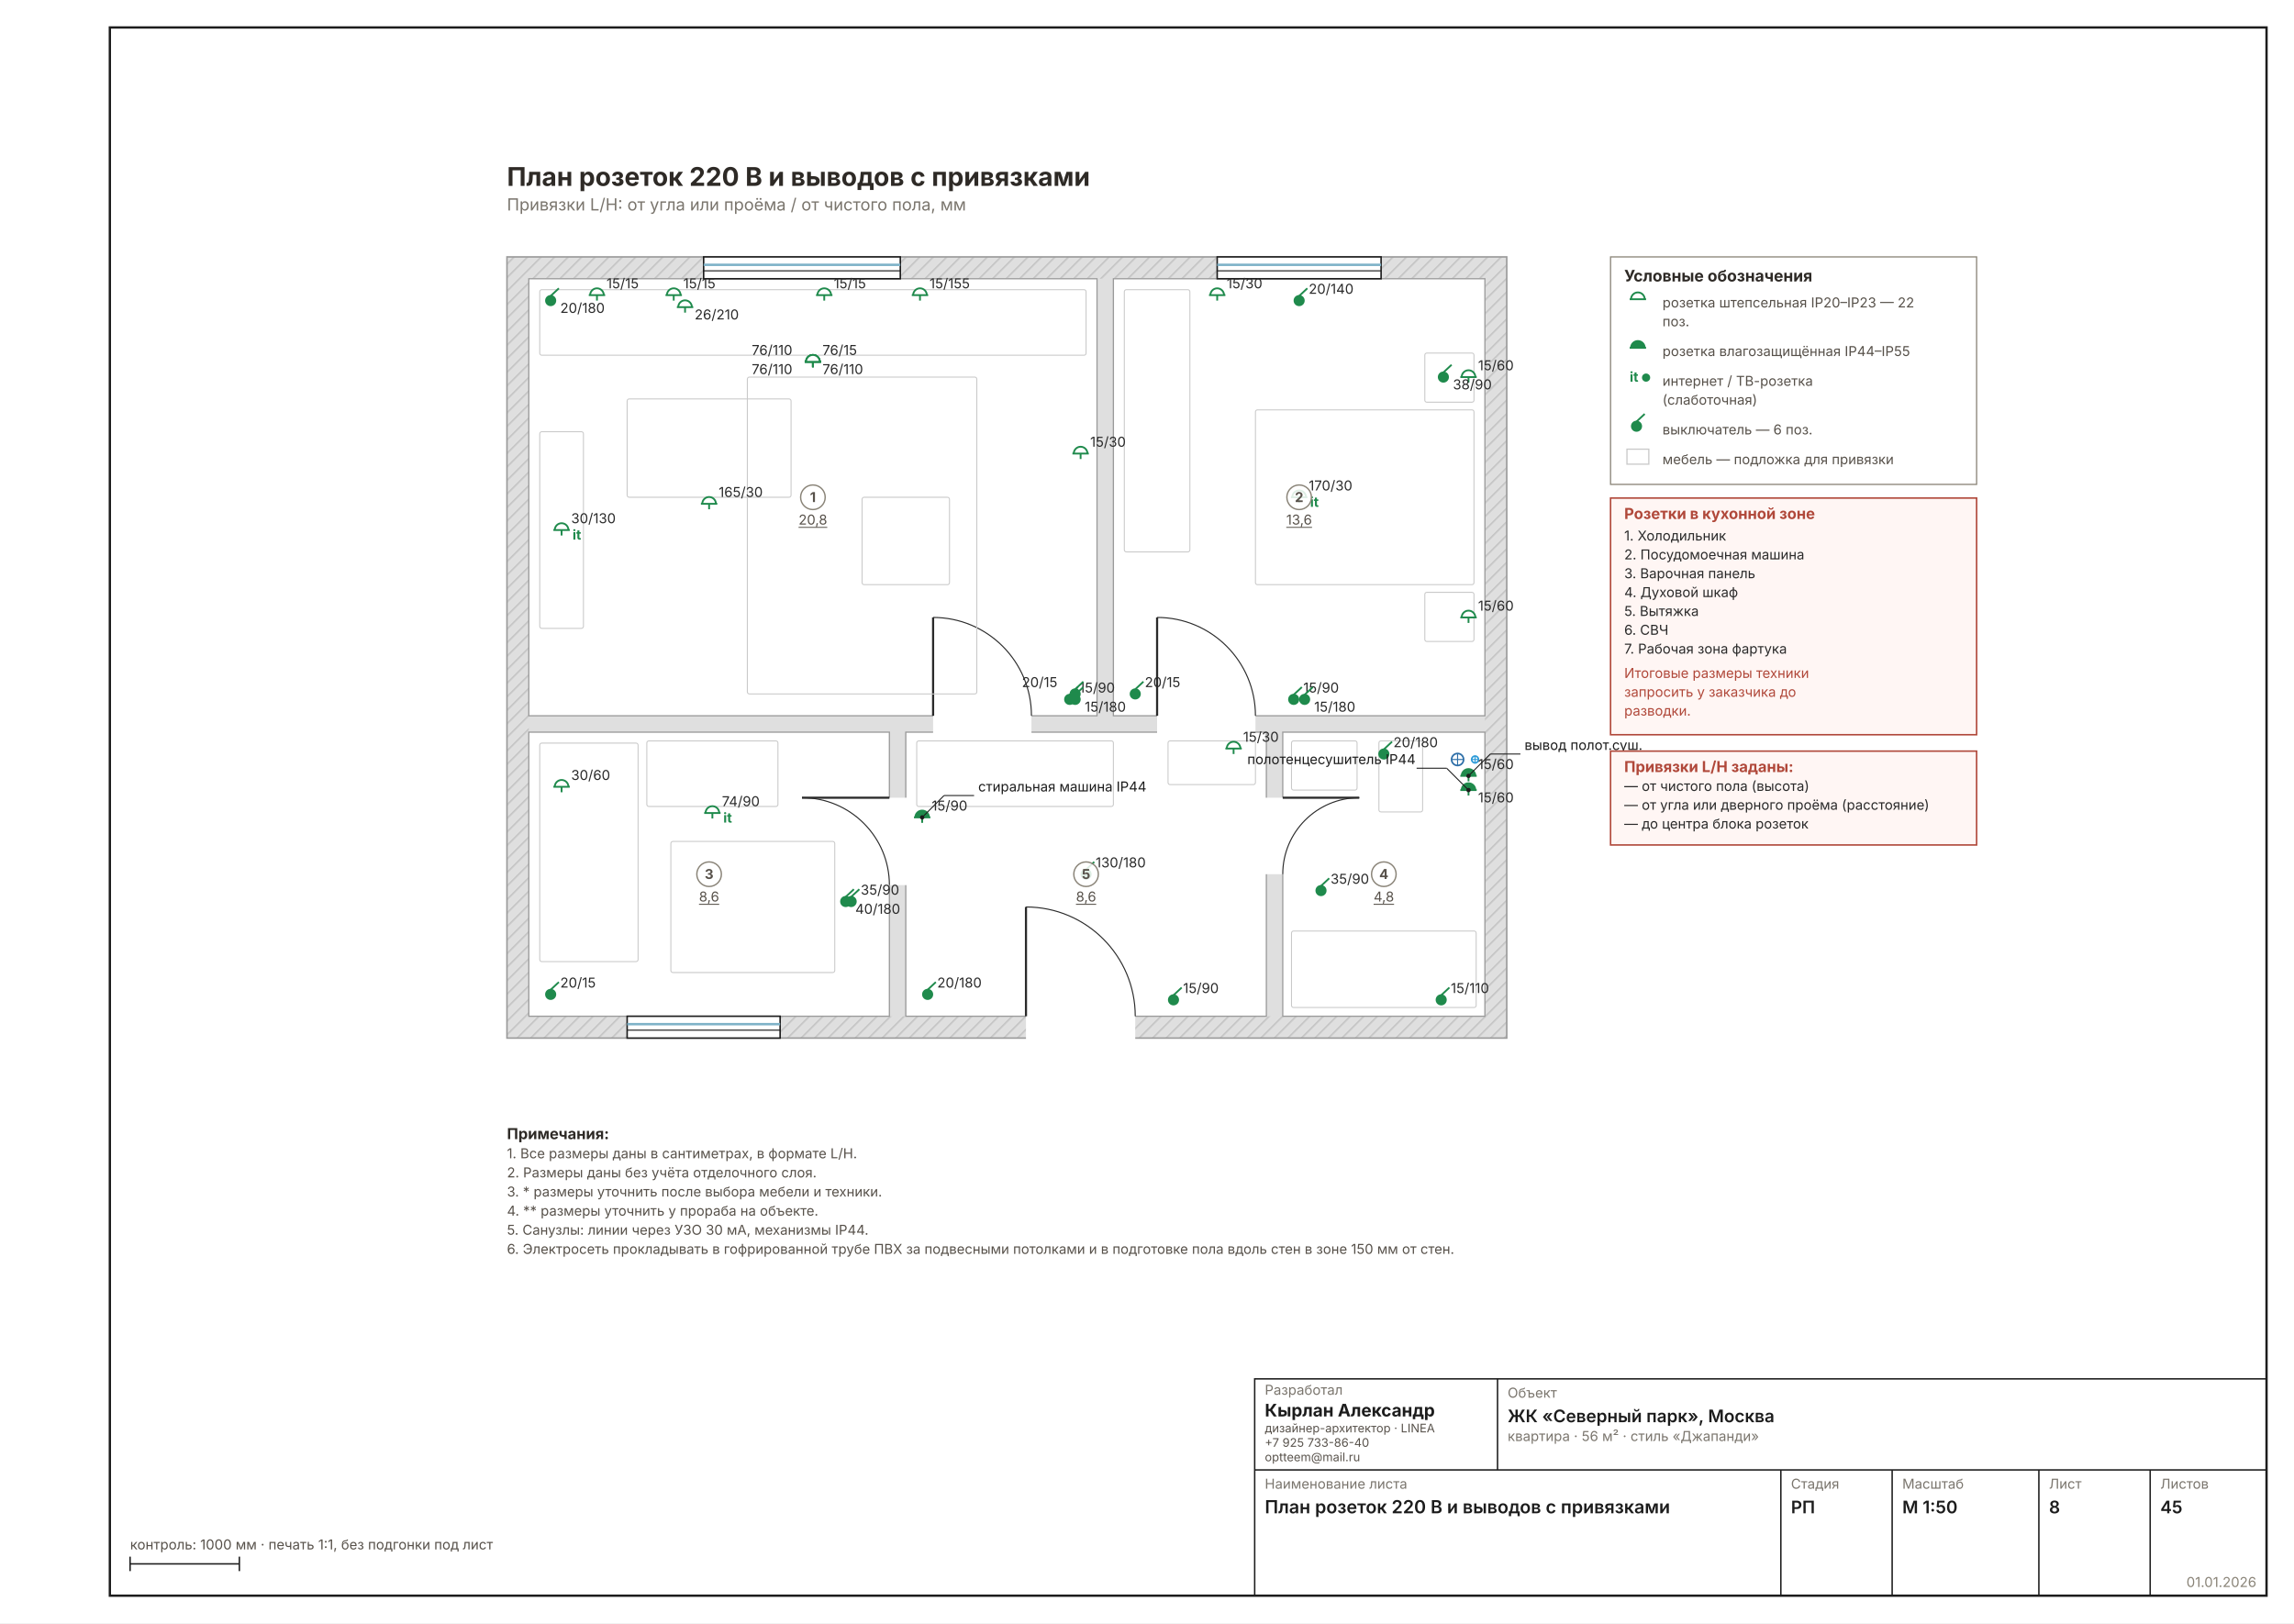
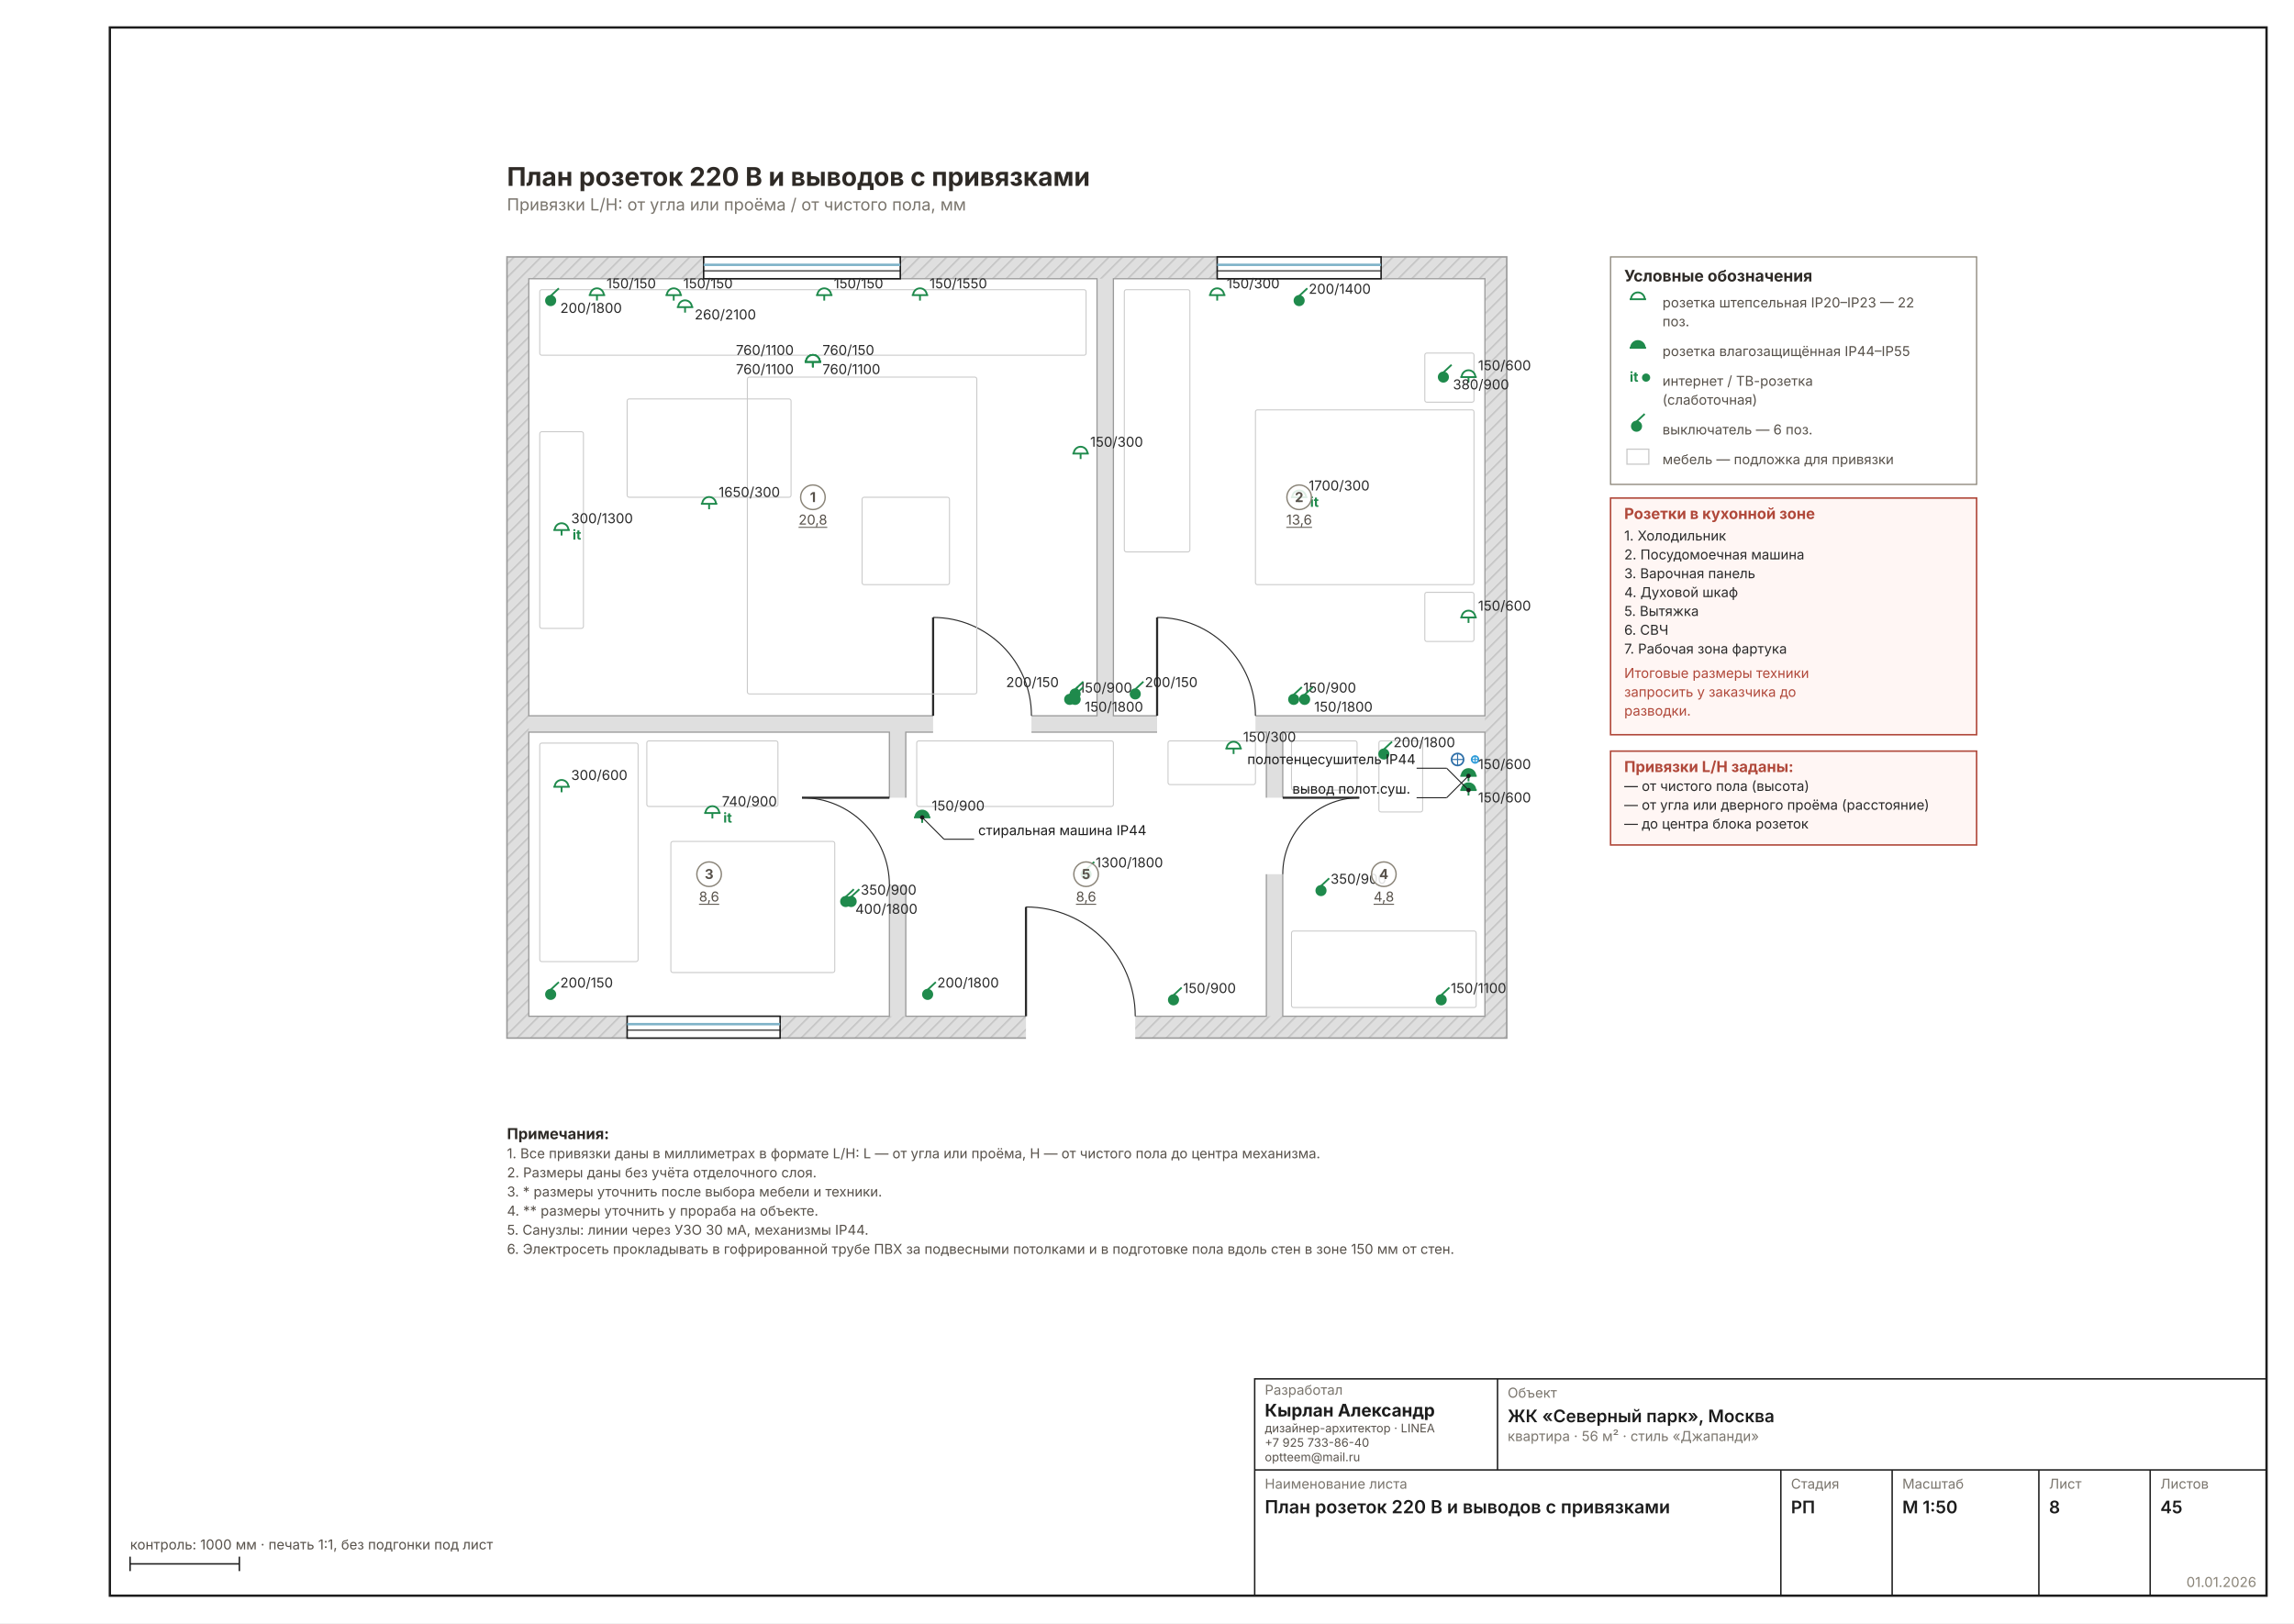
<svg xmlns="http://www.w3.org/2000/svg" width="1587" height="1123" viewBox="0 0 1587 1123" font-family="Inter, &quot;Helvetica Neue&quot;, Arial, sans-serif" data-sheet="sockets" data-scale="1:50">
  <rect width="1587" height="1123" fill="#FFFFFF" />
  <rect x="76" y="19" width="1492" height="1085" fill="none" stroke="#1C1C1C" stroke-width="1.6" />
  <g transform="translate(284.5723 107.8155) scale(0.9449)">
    <defs>
      <pattern id="wh8" width="7" height="7" patternUnits="userSpaceOnUse" patternTransform="rotate(45)">
        <rect width="7" height="7" fill="#DFDFDF" />
        <line x1="0" y1="0" x2="0" y2="7" stroke="#C4C4C4" stroke-width="2.22" />
      </pattern>
    </defs>
    <rect x="70" y="74" width="732" height="572" fill="url(#wh8)" stroke="#9A9A9A" stroke-width="1.11" />
    <rect x="86" y="90" width="700" height="540" fill="#DFDFDF" />
    <rect x="86" y="90" width="416" height="320" fill="#FFFFFF" stroke="#9A9A9A" stroke-width="0.89" />
    <rect x="514" y="90" width="272" height="320" fill="#FFFFFF" stroke="#9A9A9A" stroke-width="0.89" />
    <rect x="86" y="422" width="264" height="208" fill="#FFFFFF" stroke="#9A9A9A" stroke-width="0.89" />
    <rect x="638" y="422" width="148" height="208" fill="#FFFFFF" stroke="#9A9A9A" stroke-width="0.89" />
    <rect x="362" y="422" width="264" height="208" fill="#FFFFFF" stroke="#9A9A9A" stroke-width="0.89" />
    <rect x="382" y="406.8" width="72" height="25.6" fill="#FFFFFF" />
    <line x1="382" y1="410" x2="382" y2="338" stroke="#2A2A2A" stroke-width="1.56" />
    <path d="M 454 410 A 72 72 0 0 0 382 338" fill="none" stroke="#2A2A2A" stroke-width="0.78" />
    <rect x="546" y="406.8" width="72" height="25.6" fill="#FFFFFF" />
    <line x1="546" y1="410" x2="546" y2="338" stroke="#2A2A2A" stroke-width="1.56" />
    <path d="M 618 410 A 72 72 0 0 0 546 338" fill="none" stroke="#2A2A2A" stroke-width="0.78" />
    <rect x="346.8" y="470" width="25.6" height="64" fill="#FFFFFF" />
    <line x1="350" y1="470" x2="286" y2="470" stroke="#2A2A2A" stroke-width="1.56" />
    <path d="M 350 534 A 64 64 0 0 0 286 470" fill="none" stroke="#2A2A2A" stroke-width="0.78" />
    <rect x="615.6" y="470" width="25.6" height="56" fill="#FFFFFF" />
    <line x1="638" y1="470" x2="694" y2="470" stroke="#2A2A2A" stroke-width="1.56" />
    <path d="M 638 526 A 56 56 0 0 1 694 470" fill="none" stroke="#2A2A2A" stroke-width="0.78" />
    <rect x="450" y="626.8" width="80" height="25.6" fill="#FFFFFF" />
    <line x1="450" y1="630" x2="450" y2="550" stroke="#2A2A2A" stroke-width="1.56" />
    <path d="M 530 630 A 80 80 0 0 0 450 550" fill="none" stroke="#2A2A2A" stroke-width="0.78" />
    <rect x="214" y="74" width="144" height="16" fill="#FFFFFF" stroke="#1C1C1C" stroke-width="1.11" />
    <line x1="214" y1="79.8" x2="358" y2="79.8" stroke="#7FB2C8" stroke-width="1.78" />
    <line x1="214" y1="84.2" x2="358" y2="84.2" stroke="#1C1C1C" stroke-width="0.78" />
    <rect x="590" y="74" width="120" height="16" fill="#FFFFFF" stroke="#1C1C1C" stroke-width="1.11" />
    <line x1="590" y1="79.8" x2="710" y2="79.8" stroke="#7FB2C8" stroke-width="1.78" />
    <line x1="590" y1="84.2" x2="710" y2="84.2" stroke="#1C1C1C" stroke-width="0.78" />
    <rect x="158" y="630" width="112" height="16" fill="#FFFFFF" stroke="#1C1C1C" stroke-width="1.11" />
    <line x1="158" y1="635.8" x2="270" y2="635.8" stroke="#7FB2C8" stroke-width="1.78" />
    <line x1="158" y1="640.2" x2="270" y2="640.2" stroke="#1C1C1C" stroke-width="0.78" />
    <circle cx="766" cy="442" r="4.4" fill="#FFF" stroke="#2E6FA8" stroke-width="1.22" />
    <line x1="761.6" y1="442" x2="770.4" y2="442" stroke="#2E6FA8" stroke-width="0.78" />
    <line x1="766" y1="437.6" x2="766" y2="446.4" stroke="#2E6FA8" stroke-width="0.78" />
    <circle cx="778.8" cy="442" r="2.5" fill="#FFF" stroke="#2E9BD8" stroke-width="1.22" />
    <line x1="776.3" y1="442" x2="781.3" y2="442" stroke="#2E9BD8" stroke-width="0.78" />
    <line x1="778.8" y1="439.5" x2="778.8" y2="444.5" stroke="#2E9BD8" stroke-width="0.78" />
    <rect x="94" y="98" width="400" height="48" fill="none" stroke="#C9C9C9" stroke-width="0.72" rx="1.5" />
    <rect x="246" y="162" width="168" height="232" fill="none" stroke="#C9C9C9" stroke-width="0.72" rx="1.5" />
    <rect x="158" y="178" width="120" height="72" fill="none" stroke="#C9C9C9" stroke-width="0.72" rx="1.5" />
    <rect x="330" y="250" width="64" height="64" fill="none" stroke="#C9C9C9" stroke-width="0.72" rx="1.5" />
    <rect x="94" y="202" width="32" height="144" fill="none" stroke="#C9C9C9" stroke-width="0.72" rx="1.5" />
    <rect x="618" y="186" width="160" height="128" fill="none" stroke="#C9C9C9" stroke-width="0.72" rx="1.5" />
    <rect x="742" y="144.4" width="36" height="36" fill="none" stroke="#C9C9C9" stroke-width="0.72" rx="1.5" />
    <rect x="742" y="319.6" width="36" height="36" fill="none" stroke="#C9C9C9" stroke-width="0.72" rx="1.5" />
    <rect x="522" y="98" width="48" height="192" fill="none" stroke="#C9C9C9" stroke-width="0.72" rx="1.5" />
    <rect x="94" y="430" width="72" height="160" fill="none" stroke="#C9C9C9" stroke-width="0.72" rx="1.5" />
    <rect x="172.4" y="428.4" width="96" height="48" fill="none" stroke="#C9C9C9" stroke-width="0.72" rx="1.5" />
    <rect x="190" y="502" width="120" height="96" fill="none" stroke="#C9C9C9" stroke-width="0.72" rx="1.5" />
    <rect x="644.4" y="567.6" width="135.2" height="56" fill="none" stroke="#C9C9C9" stroke-width="0.72" rx="1.5" />
    <rect x="708.4" y="428.4" width="32" height="52" fill="none" stroke="#C9C9C9" stroke-width="0.72" rx="1.5" />
    <rect x="644.4" y="428.4" width="48" height="36" fill="none" stroke="#C9C9C9" stroke-width="0.72" rx="1.5" />
    <rect x="370" y="428.4" width="144" height="48" fill="none" stroke="#C9C9C9" stroke-width="0.72" rx="1.5" />
    <rect x="554" y="428.4" width="64" height="32" fill="none" stroke="#C9C9C9" stroke-width="0.72" rx="1.5" />
    <g stroke="#1F8A4C" stroke-width="1.33">
      <circle cx="482" cy="398" r="3.4" fill="#1F8A4C" />
      <line x1="482" y1="394.6" x2="488" y2="389" />
    </g>
-     <text x="489" y="393" font-size="10.00" fill="#2A2A2A">15/90</text>
+     <text x="489" y="393" font-size="10.00" fill="#2A2A2A">150/900</text>
    <g stroke="#1F8A4C" stroke-width="1.33" fill="none">
      <path d="M 130.9 102 a 5 5 0 0 1 10 0" fill="#FFF" />
      <line x1="129.9" y1="102" x2="141.9" y2="102" />
      <line x1="135.9" y1="102" x2="135.9" y2="106" />
    </g>
-     <text x="142.9" y="97" font-size="10.00" fill="#2A2A2A">15/15</text>
+     <text x="142.9" y="97" font-size="10.00" fill="#2A2A2A">150/150</text>
    <g stroke="#1F8A4C" stroke-width="1.33" fill="none">
      <path d="M 289 150.8 a 5 5 0 0 1 10 0" fill="#1F8A4C" />
      <line x1="288" y1="150.8" x2="300" y2="150.8" />
      <line x1="294" y1="150.8" x2="294" y2="154.8" />
    </g>
-     <text x="301" y="145.8" font-size="10.00" fill="#2A2A2A">76/15</text>
+     <text x="301" y="145.8" font-size="10.00" fill="#2A2A2A">760/150</text>
    <g stroke="#1F8A4C" stroke-width="1.33" fill="none">
      <path d="M 187.1 102 a 5 5 0 0 1 10 0" fill="#FFF" />
      <line x1="186.1" y1="102" x2="198.1" y2="102" />
      <line x1="192.1" y1="102" x2="192.1" y2="106" />
    </g>
-     <text x="199.1" y="97" font-size="10.00" fill="#2A2A2A">15/15</text>
+     <text x="199.1" y="97" font-size="10.00" fill="#2A2A2A">150/150</text>
    <g stroke="#1F8A4C" stroke-width="1.33" fill="none">
      <path d="M 297.3 102 a 5 5 0 0 1 10 0" fill="#FFF" />
      <line x1="296.3" y1="102" x2="308.3" y2="102" />
      <line x1="302.3" y1="102" x2="302.3" y2="106" />
    </g>
-     <text x="309.3" y="97" font-size="10.00" fill="#2A2A2A">15/15</text>
+     <text x="309.3" y="97" font-size="10.00" fill="#2A2A2A">150/150</text>
    <g stroke="#1F8A4C" stroke-width="1.33" fill="none">
      <path d="M 367.4 102 a 5 5 0 0 1 10 0" fill="#FFF" />
      <line x1="366.4" y1="102" x2="378.4" y2="102" />
      <line x1="372.4" y1="102" x2="372.4" y2="106" />
    </g>
-     <text x="379.4" y="97" font-size="10.00" fill="#2A2A2A">15/155</text>
+     <text x="379.4" y="97" font-size="10.00" fill="#2A2A2A">150/1550</text>
    <g stroke="#1F8A4C" stroke-width="1.33" fill="none">
      <path d="M 195.4 110.8 a 5 5 0 0 1 10 0" fill="#FFF" />
      <line x1="194.4" y1="110.8" x2="206.4" y2="110.8" />
      <line x1="200.4" y1="110.8" x2="200.4" y2="114.8" />
    </g>
-     <text x="207.4" y="119.8" font-size="10.00" fill="#2A2A2A">26/210</text>
+     <text x="207.4" y="119.8" font-size="10.00" fill="#2A2A2A">260/2100</text>
    <g stroke="#1F8A4C" stroke-width="1.33" fill="none">
      <path d="M 289 150.8 a 5 5 0 0 1 10 0" fill="#FFF" />
      <line x1="288" y1="150.8" x2="300" y2="150.8" />
      <line x1="294" y1="150.8" x2="294" y2="154.8" />
    </g>
-     <text x="301" y="159.8" font-size="10.00" fill="#2A2A2A">76/110</text>
+     <text x="301" y="159.8" font-size="10.00" fill="#2A2A2A">760/1100</text>
    <g stroke="#1F8A4C" stroke-width="1.33" fill="none">
      <path d="M 289 150.8 a 5 5 0 0 1 10 0" fill="#FFF" />
      <line x1="288" y1="150.8" x2="300" y2="150.8" />
      <line x1="294" y1="150.8" x2="294" y2="154.8" />
    </g>
-     <text x="249.209" y="145.8" font-size="10.00" fill="#2A2A2A">76/110</text>
+     <text x="237.613" y="145.8" font-size="10.00" fill="#2A2A2A">760/1100</text>
    <g stroke="#1F8A4C" stroke-width="1.33" fill="none">
      <path d="M 289 150.8 a 5 5 0 0 1 10 0" fill="#FFF" />
      <line x1="288" y1="150.8" x2="300" y2="150.8" />
      <line x1="294" y1="150.8" x2="294" y2="154.8" />
    </g>
-     <text x="249.209" y="159.8" font-size="10.00" fill="#2A2A2A">76/110</text>
+     <text x="237.613" y="159.8" font-size="10.00" fill="#2A2A2A">760/1100</text>
    <g stroke="#1F8A4C" stroke-width="1.33" fill="none">
      <path d="M 105 274 a 5 5 0 0 1 10 0" fill="#FFF" />
      <line x1="104" y1="274" x2="116" y2="274" />
      <line x1="110" y1="274" x2="110" y2="278" />
    </g>
    <text x="118" y="281" font-size="10.00" font-weight="700" fill="#1F8A4C">it</text>
-     <text x="117" y="269" font-size="10.00" fill="#2A2A2A">30/130</text>
+     <text x="117" y="269" font-size="10.00" fill="#2A2A2A">300/1300</text>
    <g stroke="#1F8A4C" stroke-width="1.33" fill="none">
      <path d="M 485 218 a 5 5 0 0 1 10 0" fill="#FFF" />
      <line x1="484" y1="218" x2="496" y2="218" />
      <line x1="490" y1="218" x2="490" y2="222" />
    </g>
-     <text x="497" y="213" font-size="10.00" fill="#2A2A2A">15/30</text>
+     <text x="497" y="213" font-size="10.00" fill="#2A2A2A">150/300</text>
    <g stroke="#1F8A4C" stroke-width="1.33" fill="none">
      <path d="M 213 254.8 a 5 5 0 0 1 10 0" fill="#FFF" />
      <line x1="212" y1="254.8" x2="224" y2="254.8" />
      <line x1="218" y1="254.8" x2="218" y2="258.8" />
    </g>
-     <text x="225" y="249.8" font-size="10.00" fill="#2A2A2A">165/30</text>
+     <text x="225" y="249.8" font-size="10.00" fill="#2A2A2A">1650/300</text>
    <g stroke="#1F8A4C" stroke-width="1.33">
      <circle cx="486" cy="398" r="3.4" fill="#1F8A4C" />
      <line x1="486" y1="394.6" x2="492" y2="389" />
    </g>
-     <text x="493" y="407" font-size="10.00" fill="#2A2A2A">15/180</text>
+     <text x="493" y="407" font-size="10.00" fill="#2A2A2A">150/1800</text>
    <g stroke="#1F8A4C" stroke-width="1.33">
      <circle cx="486" cy="394" r="3.4" fill="#1F8A4C" />
      <line x1="486" y1="390.6" x2="492" y2="385" />
    </g>
-     <text x="447.008" y="389" font-size="10.00" fill="#2A2A2A">20/15</text>
+     <text x="435.411" y="389" font-size="10.00" fill="#2A2A2A">200/150</text>
    <g stroke="#1F8A4C" stroke-width="1.33">
      <circle cx="102" cy="106" r="3.4" fill="#1F8A4C" />
      <line x1="102" y1="102.6" x2="108" y2="97" />
    </g>
-     <text x="109" y="115" font-size="10.00" fill="#2A2A2A">20/180</text>
+     <text x="109" y="115" font-size="10.00" fill="#2A2A2A">200/1800</text>
    <g stroke="#1F8A4C" stroke-width="1.33">
      <circle cx="646" cy="398" r="3.4" fill="#1F8A4C" />
      <line x1="646" y1="394.6" x2="652" y2="389" />
    </g>
-     <text x="653" y="393" font-size="10.00" fill="#2A2A2A">15/90</text>
+     <text x="653" y="393" font-size="10.00" fill="#2A2A2A">150/900</text>
    <g stroke="#1F8A4C" stroke-width="1.33" fill="none">
      <path d="M 769 162 a 5 5 0 0 1 10 0" fill="#FFF" />
      <line x1="768" y1="162" x2="780" y2="162" />
      <line x1="774" y1="162" x2="774" y2="166" />
    </g>
-     <text x="781" y="157" font-size="10.00" fill="#2A2A2A">15/60</text>
+     <text x="781" y="157" font-size="10.00" fill="#2A2A2A">150/600</text>
    <g stroke="#1F8A4C" stroke-width="1.33" fill="none">
      <path d="M 769 338 a 5 5 0 0 1 10 0" fill="#FFF" />
      <line x1="768" y1="338" x2="780" y2="338" />
      <line x1="774" y1="338" x2="774" y2="342" />
    </g>
-     <text x="781" y="333" font-size="10.00" fill="#2A2A2A">15/60</text>
+     <text x="781" y="333" font-size="10.00" fill="#2A2A2A">150/600</text>
    <g stroke="#1F8A4C" stroke-width="1.33">
      <circle cx="755.6" cy="162" r="3.4" fill="#1F8A4C" />
      <line x1="755.6" y1="158.6" x2="761.6" y2="153" />
    </g>
-     <text x="762.6" y="171" font-size="10.00" fill="#2A2A2A">38/90</text>
+     <text x="762.6" y="171" font-size="10.00" fill="#2A2A2A">380/900</text>
    <g stroke="#1F8A4C" stroke-width="1.33" fill="none">
      <path d="M 585 102 a 5 5 0 0 1 10 0" fill="#FFF" />
      <line x1="584" y1="102" x2="596" y2="102" />
      <line x1="590" y1="102" x2="590" y2="106" />
    </g>
-     <text x="597" y="97" font-size="10.00" fill="#2A2A2A">15/30</text>
+     <text x="597" y="97" font-size="10.00" fill="#2A2A2A">150/300</text>
    <g stroke="#1F8A4C" stroke-width="1.33" fill="none">
      <path d="M 645 250 a 5 5 0 0 1 10 0" fill="#FFF" />
      <line x1="644" y1="250" x2="656" y2="250" />
      <line x1="650" y1="250" x2="650" y2="254" />
    </g>
    <text x="658" y="257" font-size="10.00" font-weight="700" fill="#1F8A4C">it</text>
-     <text x="657" y="245" font-size="10.00" fill="#2A2A2A">170/30</text>
+     <text x="657" y="245" font-size="10.00" fill="#2A2A2A">1700/300</text>
    <g stroke="#1F8A4C" stroke-width="1.33">
      <circle cx="654" cy="398" r="3.4" fill="#1F8A4C" />
      <line x1="654" y1="394.6" x2="660" y2="389" />
    </g>
-     <text x="661" y="407" font-size="10.00" fill="#2A2A2A">15/180</text>
+     <text x="661" y="407" font-size="10.00" fill="#2A2A2A">150/1800</text>
    <g stroke="#1F8A4C" stroke-width="1.33">
      <circle cx="650" cy="106" r="3.4" fill="#1F8A4C" />
      <line x1="650" y1="102.6" x2="656" y2="97" />
    </g>
-     <text x="657" y="101" font-size="10.00" fill="#2A2A2A">20/140</text>
+     <text x="657" y="101" font-size="10.00" fill="#2A2A2A">200/1400</text>
    <g stroke="#1F8A4C" stroke-width="1.33">
      <circle cx="530" cy="394" r="3.4" fill="#1F8A4C" />
      <line x1="530" y1="390.6" x2="536" y2="385" />
    </g>
-     <text x="537" y="389" font-size="10.00" fill="#2A2A2A">20/15</text>
+     <text x="537" y="389" font-size="10.00" fill="#2A2A2A">200/150</text>
    <g stroke="#1F8A4C" stroke-width="1.33">
      <circle cx="322" cy="546" r="3.4" fill="#1F8A4C" />
      <line x1="322" y1="542.6" x2="328" y2="537" />
    </g>
-     <text x="329" y="541" font-size="10.00" fill="#2A2A2A">35/90</text>
+     <text x="329" y="541" font-size="10.00" fill="#2A2A2A">350/900</text>
    <g stroke="#1F8A4C" stroke-width="1.33" fill="none">
      <path d="M 215.4 481.2 a 5 5 0 0 1 10 0" fill="#FFF" />
      <line x1="214.4" y1="481.2" x2="226.4" y2="481.2" />
      <line x1="220.4" y1="481.2" x2="220.4" y2="485.2" />
    </g>
    <text x="228.4" y="488.2" font-size="10.00" font-weight="700" fill="#1F8A4C">it</text>
-     <text x="227.4" y="476.2" font-size="10.00" fill="#2A2A2A">74/90</text>
+     <text x="227.4" y="476.2" font-size="10.00" fill="#2A2A2A">740/900</text>
    <g stroke="#1F8A4C" stroke-width="1.33" fill="none">
      <path d="M 105 462 a 5 5 0 0 1 10 0" fill="#FFF" />
      <line x1="104" y1="462" x2="116" y2="462" />
      <line x1="110" y1="462" x2="110" y2="466" />
    </g>
-     <text x="117" y="457" font-size="10.00" fill="#2A2A2A">30/60</text>
+     <text x="117" y="457" font-size="10.00" fill="#2A2A2A">300/600</text>
    <g stroke="#1F8A4C" stroke-width="1.33">
      <circle cx="318" cy="546" r="3.4" fill="#1F8A4C" />
      <line x1="318" y1="542.6" x2="324" y2="537" />
    </g>
-     <text x="325" y="555" font-size="10.00" fill="#2A2A2A">40/180</text>
+     <text x="325" y="555" font-size="10.00" fill="#2A2A2A">400/1800</text>
    <g stroke="#1F8A4C" stroke-width="1.33">
      <circle cx="102" cy="614" r="3.4" fill="#1F8A4C" />
      <line x1="102" y1="610.6" x2="108" y2="605" />
    </g>
-     <text x="109" y="609" font-size="10.00" fill="#2A2A2A">20/15</text>
+     <text x="109" y="609" font-size="10.00" fill="#2A2A2A">200/150</text>
    <g stroke="#1F8A4C" stroke-width="1.33">
      <circle cx="666" cy="538" r="3.4" fill="#1F8A4C" />
      <line x1="666" y1="534.6" x2="672" y2="529" />
    </g>
-     <text x="673" y="533" font-size="10.00" fill="#2A2A2A">35/90</text>
+     <text x="673" y="533" font-size="10.00" fill="#2A2A2A">350/900</text>
    <g stroke="#1F8A4C" stroke-width="1.33">
      <circle cx="754" cy="618" r="3.4" fill="#1F8A4C" />
      <line x1="754" y1="614.6" x2="760" y2="609" />
    </g>
-     <text x="761" y="613" font-size="10.00" fill="#2A2A2A">15/110</text>
+     <text x="761" y="613" font-size="10.00" fill="#2A2A2A">150/1100</text>
    <g stroke="#1F8A4C" stroke-width="1.33" fill="none">
      <path d="M 769 454 a 5 5 0 0 1 10 0" fill="#1F8A4C" />
      <line x1="768" y1="454" x2="780" y2="454" />
      <line x1="774" y1="454" x2="774" y2="458" />
    </g>
-     <text x="781" y="449" font-size="10.00" fill="#2A2A2A">15/60</text>
+     <text x="781" y="449" font-size="10.00" fill="#2A2A2A">150/600</text>
    <g stroke="#1F8A4C" stroke-width="1.33" fill="none">
      <path d="M 769 464.4 a 5 5 0 0 1 10 0" fill="#1F8A4C" />
      <line x1="768" y1="464.4" x2="780" y2="464.4" />
      <line x1="774" y1="464.4" x2="774" y2="468.4" />
    </g>
-     <text x="781" y="473.4" font-size="10.00" fill="#2A2A2A">15/60</text>
+     <text x="781" y="473.4" font-size="10.00" fill="#2A2A2A">150/600</text>
    <g stroke="#1F8A4C" stroke-width="1.33">
      <circle cx="712" cy="438" r="3.4" fill="#1F8A4C" />
      <line x1="712" y1="434.6" x2="718" y2="429" />
    </g>
-     <text x="719" y="433" font-size="10.00" fill="#2A2A2A">20/180</text>
+     <text x="719" y="433" font-size="10.00" fill="#2A2A2A">200/1800</text>
    <g stroke="#1F8A4C" stroke-width="1.33">
      <circle cx="558" cy="618" r="3.4" fill="#1F8A4C" />
      <line x1="558" y1="614.6" x2="564" y2="609" />
    </g>
-     <text x="565" y="613" font-size="10.00" fill="#2A2A2A">15/90</text>
+     <text x="565" y="613" font-size="10.00" fill="#2A2A2A">150/900</text>
    <g stroke="#1F8A4C" stroke-width="1.33" fill="none">
      <path d="M 597 434 a 5 5 0 0 1 10 0" fill="#FFF" />
      <line x1="596" y1="434" x2="608" y2="434" />
      <line x1="602" y1="434" x2="602" y2="438" />
    </g>
-     <text x="609" y="429" font-size="10.00" fill="#2A2A2A">15/30</text>
+     <text x="609" y="429" font-size="10.00" fill="#2A2A2A">150/300</text>
    <g stroke="#1F8A4C" stroke-width="1.33" fill="none">
      <path d="M 369 484.4 a 5 5 0 0 1 10 0" fill="#1F8A4C" />
      <line x1="368" y1="484.4" x2="380" y2="484.4" />
      <line x1="374" y1="484.4" x2="374" y2="488.4" />
    </g>
-     <text x="381" y="479.4" font-size="10.00" fill="#2A2A2A">15/90</text>
+     <text x="381" y="479.4" font-size="10.00" fill="#2A2A2A">150/900</text>
    <g stroke="#1F8A4C" stroke-width="1.33">
      <circle cx="494" cy="526" r="3.4" fill="#1F8A4C" />
      <line x1="494" y1="522.6" x2="500" y2="517" />
    </g>
-     <text x="501" y="521" font-size="10.00" fill="#2A2A2A">130/180</text>
+     <text x="501" y="521" font-size="10.00" fill="#2A2A2A">1300/1800</text>
    <g stroke="#1F8A4C" stroke-width="1.33">
      <circle cx="378" cy="614" r="3.4" fill="#1F8A4C" />
      <line x1="378" y1="610.6" x2="384" y2="605" />
    </g>
-     <text x="385" y="609" font-size="10.00" fill="#2A2A2A">20/180</text>
+     <text x="385" y="609" font-size="10.00" fill="#2A2A2A">200/1800</text>
    <g data-el="leader" stroke="#1C1C1C" stroke-width="0.72" fill="none">
-       <line x1="774" y1="454" x2="790" y2="438" />
-       <line x1="790" y1="438" x2="812" y2="438" />
+       <line x1="774" y1="454" x2="758" y2="470" />
+       <line x1="758" y1="470" x2="736" y2="470" />
    </g>
    <circle cx="774" cy="454" r="1.6" fill="#1C1C1C" stroke="none" />
-     <text x="815" y="435" font-size="10.00" fill="#1C1C1C">вывод полот.суш.</text>
+     <text x="645.024" y="467" font-size="10.00" fill="#1C1C1C">вывод полот.суш.</text>
    <g data-el="leader" stroke="#1C1C1C" stroke-width="0.72" fill="none">
      <line x1="774" y1="464.4" x2="758" y2="448.4" />
      <line x1="758" y1="448.4" x2="736" y2="448.4" />
    </g>
    <circle cx="774" cy="464.4" r="1.6" fill="#1C1C1C" stroke="none" />
    <text x="612.033" y="445.4" font-size="10.00" fill="#1C1C1C">полотенцесушитель IP44</text>
    <g data-el="leader" stroke="#1C1C1C" stroke-width="0.72" fill="none">
-       <line x1="374" y1="484.4" x2="390" y2="468.4" />
-       <line x1="390" y1="468.4" x2="412" y2="468.4" />
+       <line x1="374" y1="484.4" x2="390" y2="500.4" />
+       <line x1="390" y1="500.4" x2="412" y2="500.4" />
    </g>
    <circle cx="374" cy="484.4" r="1.6" fill="#1C1C1C" stroke="none" />
-     <text x="415" y="465.4" font-size="10.00" fill="#1C1C1C">стиральная машина IP44</text>
+     <text x="415" y="497.4" font-size="10.00" fill="#1C1C1C">стиральная машина IP44</text>
    <g data-el="room" />
    <circle cx="294" cy="250" r="9" fill="#FFFFFFD9" stroke="#8A8478" stroke-width="1.00" />
    <text x="294" y="253.5" font-size="10.00" font-weight="700" text-anchor="middle" fill="#57514A">1</text>
    <text x="294" y="269.997" font-size="10.00" text-anchor="middle" fill="#57514A" text-decoration="underline">20,8</text>
    <circle cx="650" cy="250" r="9" fill="#FFFFFFD9" stroke="#8A8478" stroke-width="1.00" />
    <text x="650" y="253.5" font-size="10.00" font-weight="700" text-anchor="middle" fill="#57514A">2</text>
    <text x="650" y="269.997" font-size="10.00" text-anchor="middle" fill="#57514A" text-decoration="underline">13,6</text>
    <circle cx="218" cy="526" r="9" fill="#FFFFFFD9" stroke="#8A8478" stroke-width="1.00" />
    <text x="218" y="529.5" font-size="10.00" font-weight="700" text-anchor="middle" fill="#57514A">3</text>
    <text x="218" y="545.997" font-size="10.00" text-anchor="middle" fill="#57514A" text-decoration="underline">8,6</text>
    <circle cx="712" cy="526" r="9" fill="#FFFFFFD9" stroke="#8A8478" stroke-width="1.00" />
    <text x="712" y="529.5" font-size="10.00" font-weight="700" text-anchor="middle" fill="#57514A">4</text>
    <text x="712" y="545.997" font-size="10.00" text-anchor="middle" fill="#57514A" text-decoration="underline">4,8</text>
    <circle cx="494" cy="526" r="9" fill="#FFFFFFD9" stroke="#8A8478" stroke-width="1.00" />
    <text x="494" y="529.5" font-size="10.00" font-weight="700" text-anchor="middle" fill="#57514A">5</text>
    <text x="494" y="545.997" font-size="10.00" text-anchor="middle" fill="#57514A" text-decoration="underline">8,6</text>
    <g data-el="legend">
      <rect x="878" y="74" width="268" height="166.574" fill="none" stroke="#8A8478" stroke-width="0.89" />
      <text x="888" y="92" font-size="11.67" font-weight="700" fill="#2E2A26">Условные обозначения</text>
      <g stroke="#1F8A4C" stroke-width="1.33" fill="none">
        <path d="M 893 105 a 5 5 0 0 1 10 0" fill="#FFF" />
        <line x1="892" y1="105" x2="904" y2="105" />
      </g>
      <text x="916" y="111" font-size="10.00" fill="#57514A">розетка штепсельная IP20–IP23 — 22</text>
      <text x="916" y="124.796" font-size="10.00" fill="#57514A">поз.</text>
      <g stroke="#1F8A4C" stroke-width="1.33" fill="none">
        <path d="M 893 140.592 a 5 5 0 0 1 10 0" fill="#1F8A4C" />
        <line x1="892" y1="140.592" x2="904" y2="140.592" />
      </g>
      <text x="916" y="146.592" font-size="10.00" fill="#57514A">розетка влагозащищённая IP44–IP55</text>
      <g>
        <text x="892" y="165.389" font-size="10.00" font-weight="700" fill="#1F8A4C">it</text>
        <circle cx="904" cy="162.389" r="3" fill="#1F8A4C" />
      </g>
      <text x="916" y="168.389" font-size="10.00" fill="#57514A">интернет / ТВ-розетка</text>
      <text x="916" y="182.185" font-size="10.00" fill="#57514A">(слаботочная)</text>
      <g stroke="#1F8A4C" stroke-width="1.33">
        <circle cx="897" cy="197.981" r="3.4" fill="#1F8A4C" />
        <line x1="897" y1="194.581" x2="903" y2="188.981" />
      </g>
      <text x="916" y="203.981" font-size="10.00" fill="#57514A">выключатель — 6 поз.</text>
      <rect x="890" y="214.777" width="16" height="11" fill="none" stroke="#C9C9C9" stroke-width="0.89" />
      <text x="916" y="225.777" font-size="10.00" fill="#57514A">мебель — подложка для привязки</text>
    </g>
    <rect x="878" y="250.574" width="268" height="173.297" fill="#FFF6F4" stroke="#B0483A" stroke-width="1.11" />
    <text x="888" y="265.909" font-size="11.11" font-weight="700" fill="#B0483A">Розетки в кухонной зоне</text>
    <text x="888" y="281.705" font-size="10.00" fill="#2A2A2A">1. Холодильник</text>
    <text x="888" y="295.501" font-size="10.00" fill="#2A2A2A">2. Посудомоечная машина</text>
    <text x="888" y="309.297" font-size="10.00" fill="#2A2A2A">3. Варочная панель</text>
    <text x="888" y="323.094" font-size="10.00" fill="#2A2A2A">4. Духовой шкаф</text>
    <text x="888" y="336.89" font-size="10.00" fill="#2A2A2A">5. Вытяжка</text>
    <text x="888" y="350.686" font-size="10.00" fill="#2A2A2A">6. СВЧ</text>
    <text x="888" y="364.482" font-size="10.00" fill="#2A2A2A">7. Рабочая зона фартука</text>
    <text x="888" y="382.279" font-size="10.00" fill="#B0483A">Итоговые размеры техники</text>
    <text x="888" y="396.075" font-size="10.00" fill="#B0483A">запросить у заказчика до</text>
    <text x="888" y="409.871" font-size="10.00" fill="#B0483A">разводки.</text>
    <rect x="878" y="435.871" width="268" height="68.724" fill="#FFF6F4" stroke="#B0483A" stroke-width="1.11" />
    <text x="888" y="451.206" font-size="11.11" font-weight="700" fill="#B0483A">Привязки L/H заданы:</text>
    <text x="888" y="465.002" font-size="10.00" fill="#2A2A2A">— от чистого пола (высота)</text>
    <text x="888" y="478.799" font-size="10.00" fill="#2A2A2A">— от угла или дверного проёма (расстояние)</text>
    <text x="888" y="492.595" font-size="10.00" fill="#2A2A2A">— до центра блока розеток</text>
    <g data-el="notes" />
    <text x="70" y="720" font-size="11.11" font-weight="700" fill="#2E2A26">Примечания:</text>
-     <text x="70" y="734" font-size="10.00" fill="#57514A">1. Все размеры даны в сантиметрах, в формате L/H.</text>
+     <text x="70" y="734" font-size="10.00" fill="#57514A">1. Все привязки даны в миллиметрах в формате L/H: L — от угла или проёма, H — от чистого пола до центра механизма.</text>
    <text x="70" y="748" font-size="10.00" fill="#57514A">2. Размеры даны без учёта отделочного слоя.</text>
    <text x="70" y="762" font-size="10.00" fill="#57514A">3. * размеры уточнить после выбора мебели и техники.</text>
    <text x="70" y="776" font-size="10.00" fill="#57514A">4. ** размеры уточнить у прораба на объекте.</text>
    <text x="70" y="790" font-size="10.00" fill="#57514A">5. Санузлы: линии через УЗО 30 мА, механизмы IP44.</text>
    <text x="70" y="804" font-size="10.00" fill="#57514A">6. Электросеть прокладывать в гофрированной трубе ПВХ за подвесными потолками и в подготовке пола вдоль стен в зоне 150 мм от стен.</text>
    <text x="70" y="22" font-size="18.89" font-weight="700" fill="#2E2A26">План розеток 220 В и выводов с привязками</text>
    <text x="70" y="40" font-size="12.22" fill="#7A756D">Привязки L/H: от угла или проёма / от чистого пола, мм</text>
  </g>
  <g data-el="stamp" stroke="#1C1C1C" stroke-width="1" fill="none">
    <rect x="868" y="954" width="700" height="150" />
    <line x1="868" y1="1017" x2="1568" y2="1017" />
    <line x1="1036" y1="954" x2="1036" y2="1017" />
    <line x1="1232" y1="1017" x2="1232" y2="1104" />
    <line x1="1309" y1="1017" x2="1309" y2="1104" />
    <line x1="1410.5" y1="1017" x2="1410.5" y2="1104" />
    <line x1="1487.5" y1="1017" x2="1487.5" y2="1104" />
  </g>
  <text x="875" y="965" font-size="9.5" fill="#7A756D">Разработал</text>
  <text x="875" y="980" font-size="12" font-weight="700" fill="#1C1C1C">Кырлан Александр</text>
  <text x="875" y="991" font-size="8.2" fill="#57514A">дизайнер-архитектор · LINEA</text>
  <text x="875" y="1001" font-size="8.2" fill="#57514A">+7 925 733-86-40</text>
  <text x="875" y="1011" font-size="8.2" fill="#57514A">optteem@mail.ru</text>
  <text x="1043" y="967" font-size="9.5" fill="#7A756D">Объект</text>
  <text x="1043" y="984" font-size="12" font-weight="600" fill="#1C1C1C">ЖК «Северный парк», Москва</text>
  <text x="1043" y="997" font-size="9.5" fill="#7A756D">квартира · 56 м² · стиль «Джапанди»</text>
  <text x="875" y="1030" font-size="9.5" fill="#7A756D">Наименование листа</text>
  <text x="875" y="1047" font-size="12.5" font-weight="600" fill="#1C1C1C">План розеток 220 В и выводов с привязками</text>
  <text x="1239" y="1030" font-size="9.5" fill="#7A756D">Стадия</text>
  <text x="1239" y="1047" font-size="12" font-weight="600" fill="#1C1C1C">РП</text>
  <text x="1316" y="1030" font-size="9.5" fill="#7A756D">Масштаб</text>
  <text x="1316" y="1047" font-size="12" font-weight="600" fill="#1C1C1C">М 1:50</text>
  <text x="1417.5" y="1030" font-size="9.5" fill="#7A756D">Лист</text>
  <text x="1417.5" y="1047" font-size="12" font-weight="600" fill="#1C1C1C">8</text>
  <text x="1494.5" y="1030" font-size="9.5" fill="#7A756D">Листов</text>
  <text x="1494.5" y="1047" font-size="12" font-weight="600" fill="#1C1C1C">45</text>
  <text x="1561" y="1098" font-size="9.5" fill="#8A8478" text-anchor="end">01.01.2026</text>
  <g stroke="#1C1C1C" stroke-width="1">
    <line x1="90" y1="1082" x2="165.592" y2="1082" />
    <line x1="90" y1="1077" x2="90" y2="1087" />
    <line x1="165.592" y1="1077" x2="165.592" y2="1087" />
  </g>
  <text x="90" y="1072" font-size="9.5" fill="#57514A">контроль: 1000 мм · печать 1:1, без подгонки под лист</text>
</svg>
